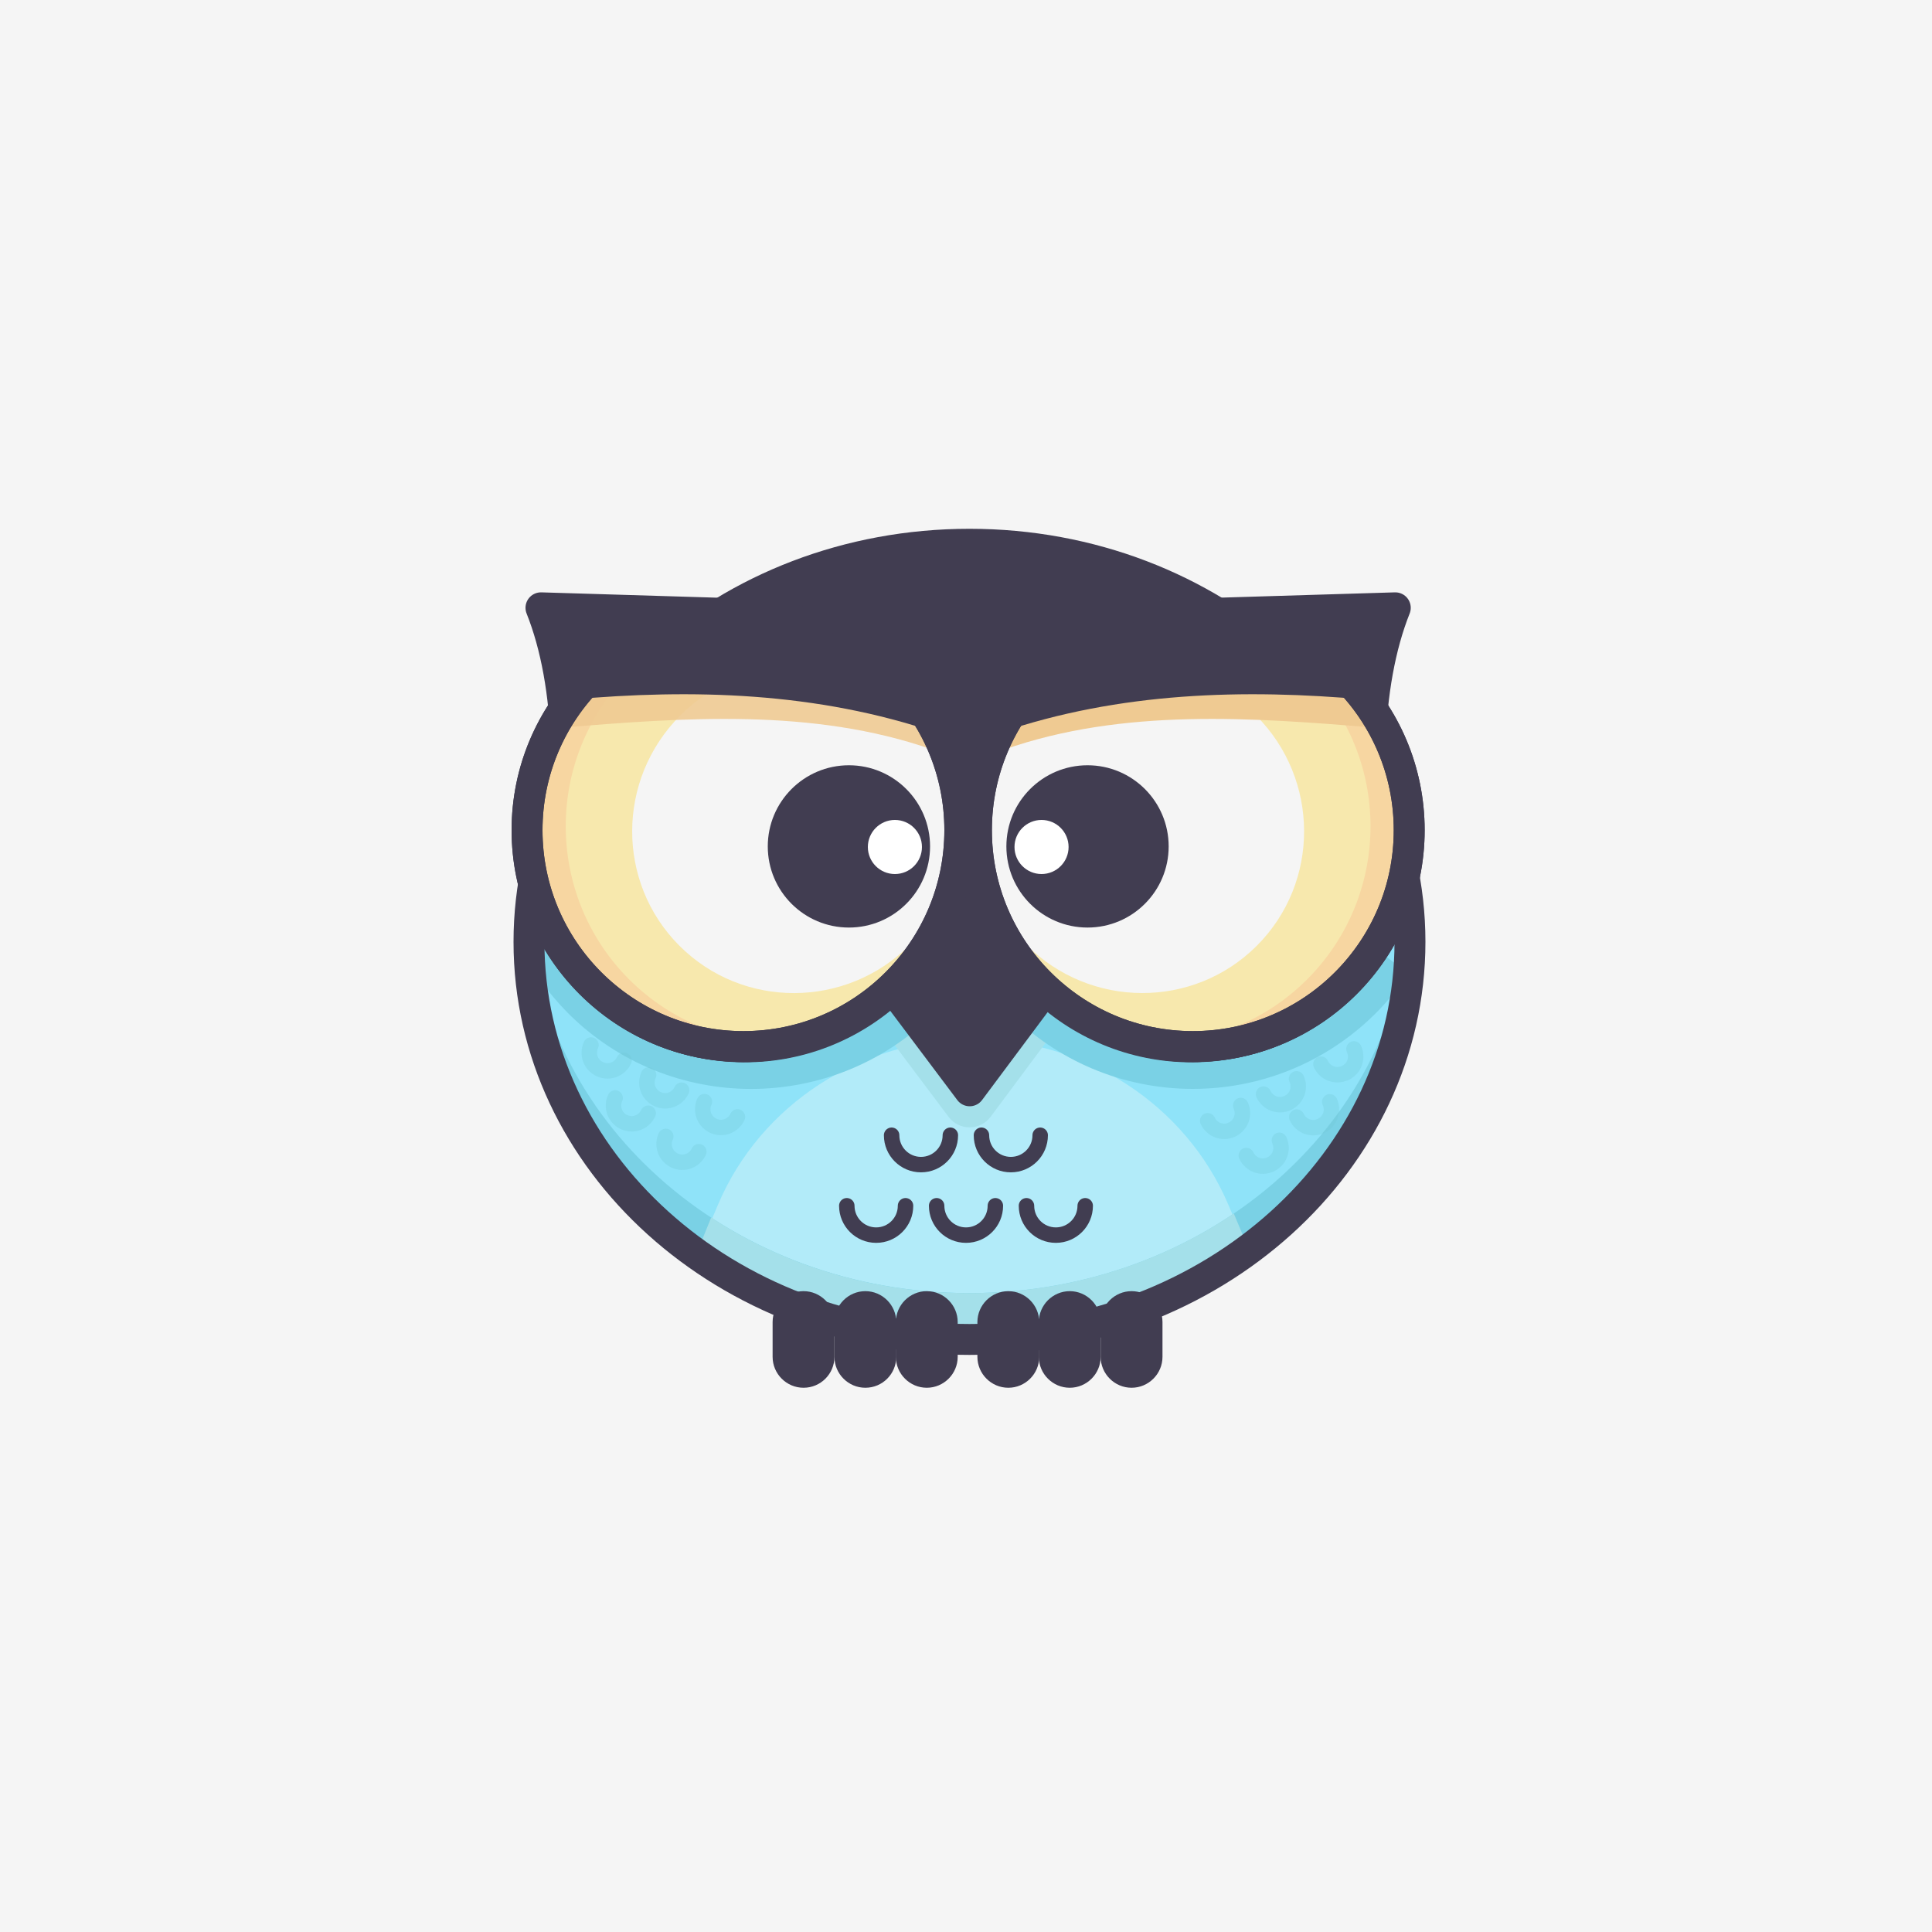
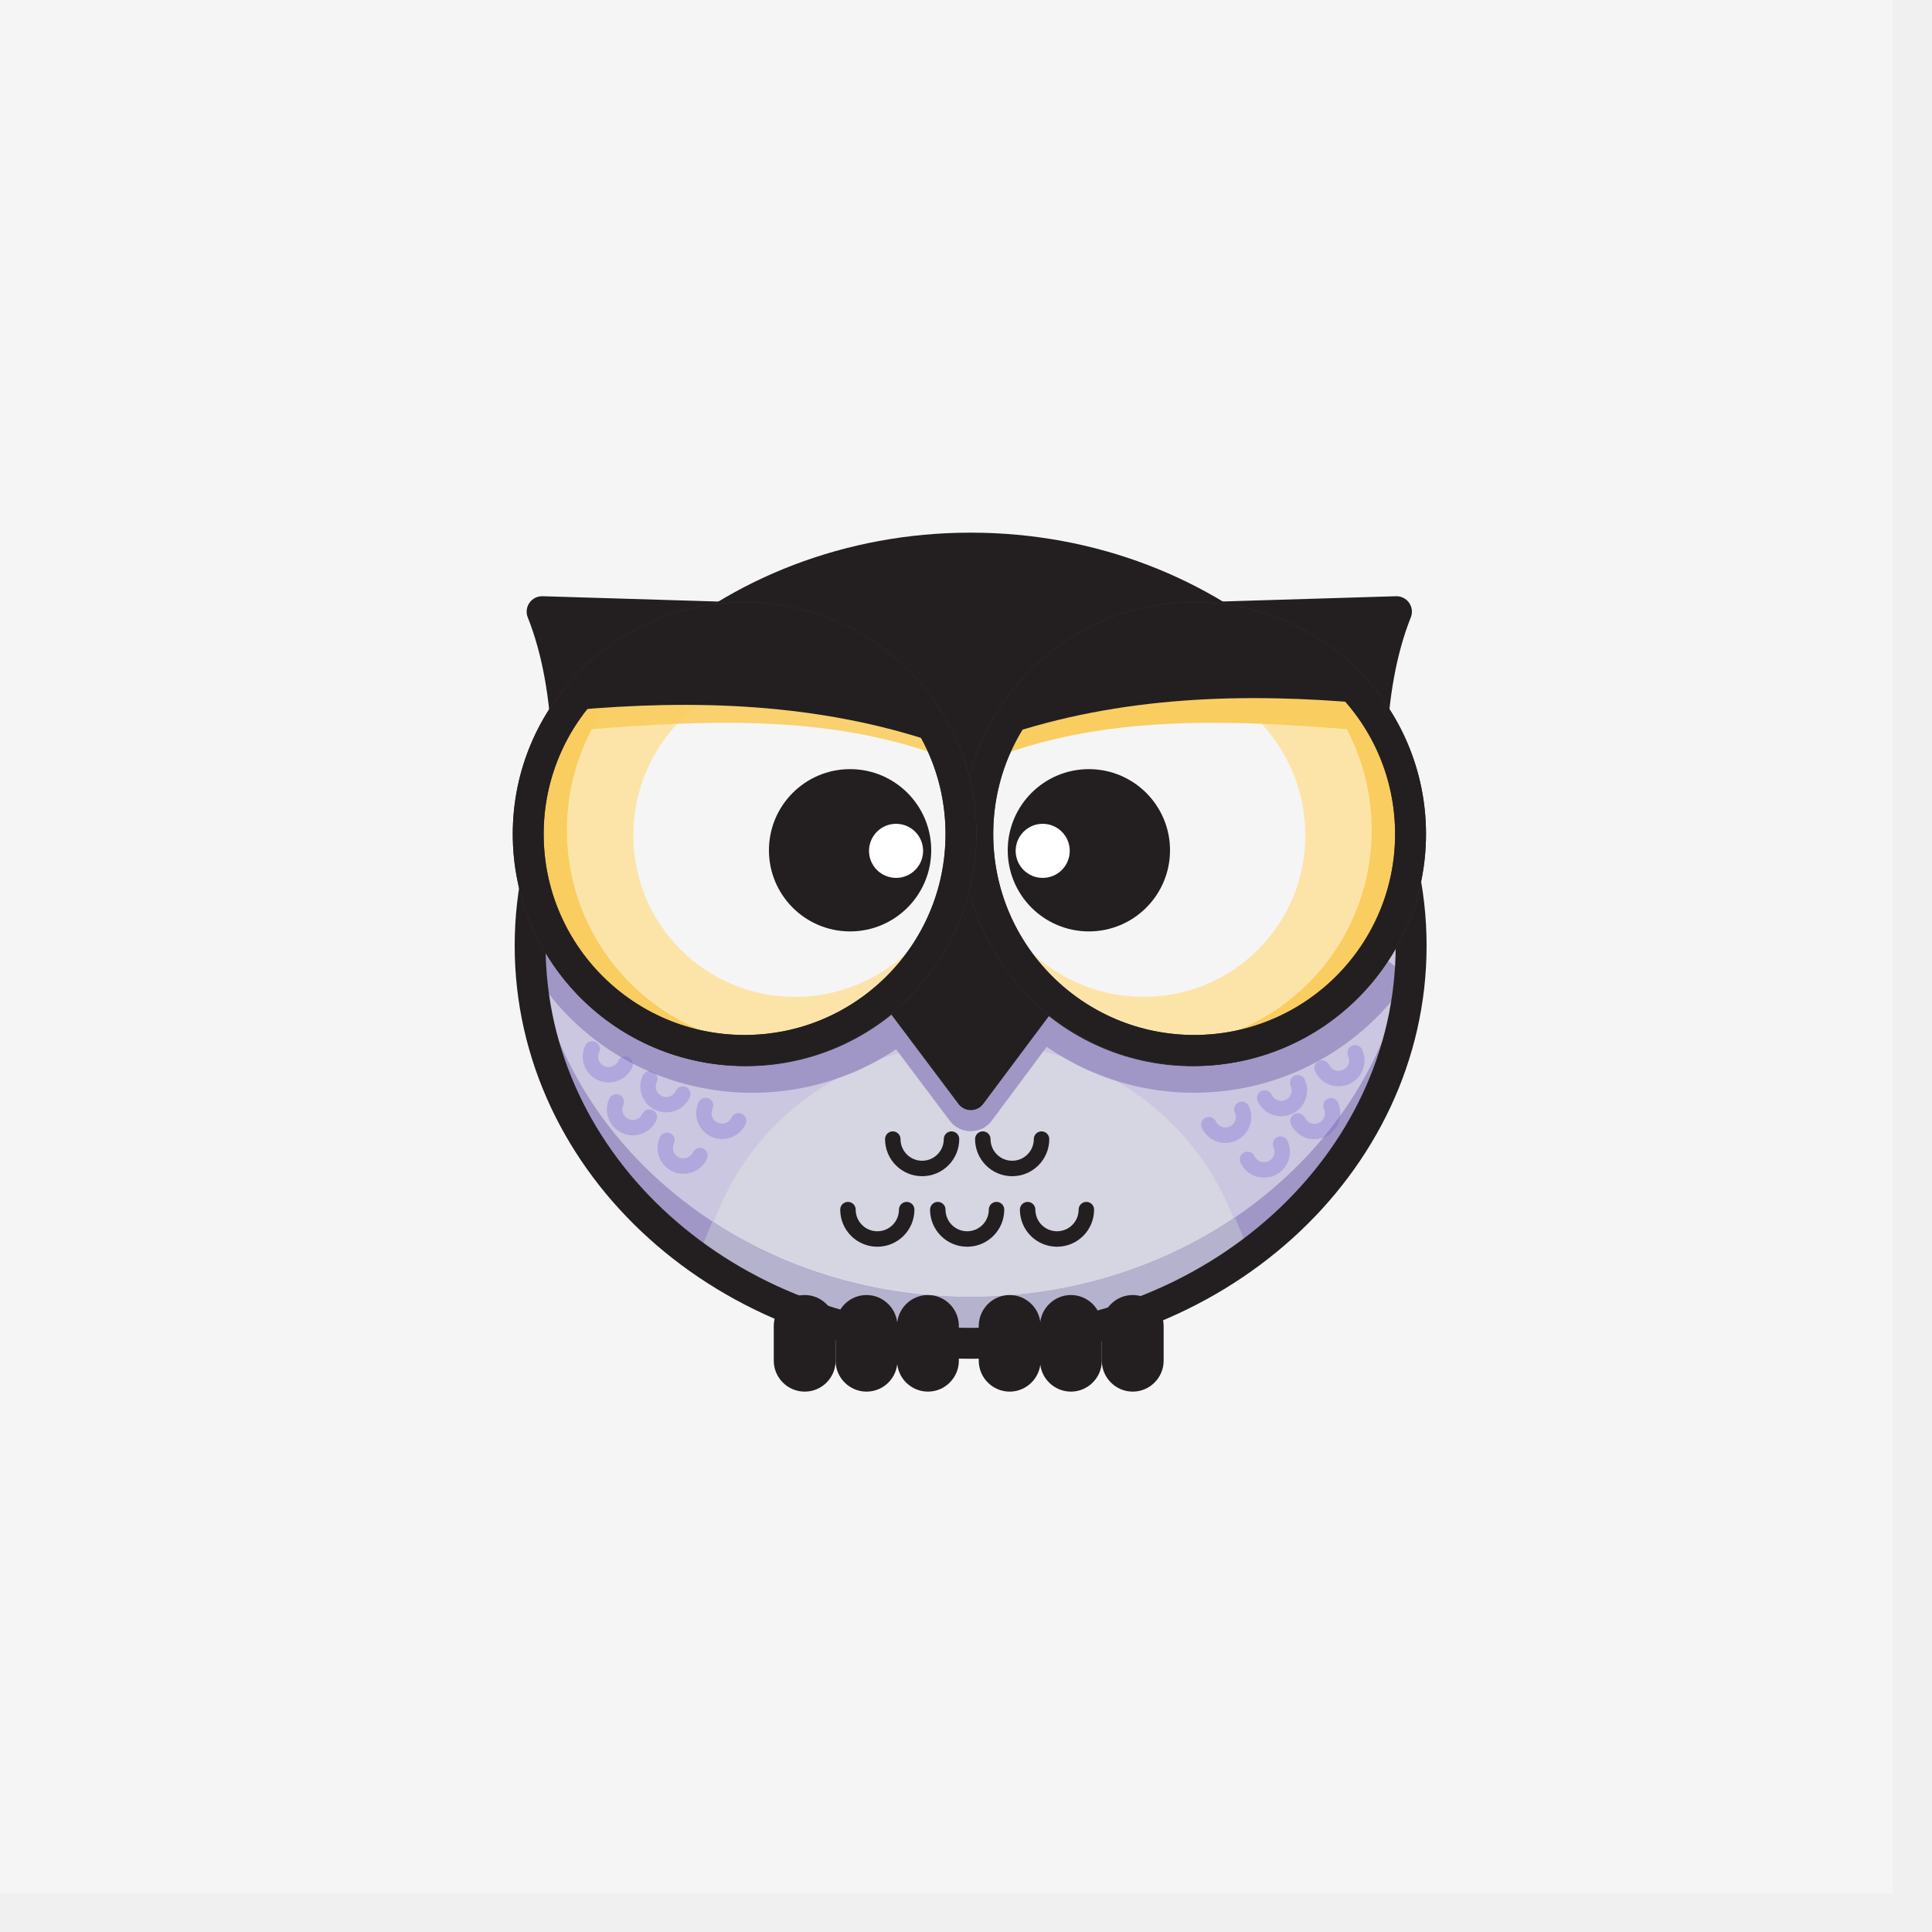
- <svg xmlns="http://www.w3.org/2000/svg" version="1.1" id="Layer_1" x="0px" y="0px" viewBox="0 0 1000 1000" style="enable-background:new 0 0 1000 1000;" xml:space="preserve">
-   <style type="text/css">
- 		.st0{fill:#F5F5F5;}
- 		.st1{fill:#413D51;}
- 		.st2{fill:#8FE3F9;}
- 		.st3{fill:#B2EBF9;}
- 		.st4{fill:#A4E0EA;}
- 		.st5{fill:#7AD1E5;}
- 		.st6{fill:none;stroke:#413D51;stroke-width:16;stroke-linecap:round;stroke-linejoin:round;stroke-miterlimit:10;}
- 		.st7{fill:#F7E8AD;}
- 		.st8{fill:#F7D6A1;}
- 		.st9{fill:#EFCA92;}
- 		.st10{fill:#FFFFFF;}
- 		.st11{opacity:0.89;fill:#EFCA92;}
- 		.st12{fill:none;stroke:#413D51;stroke-width:8;stroke-linecap:round;stroke-linejoin:round;stroke-miterlimit:10;}
- 		.st13{opacity:0.31;fill:none;stroke:#72C8D6;stroke-width:8;stroke-linecap:round;stroke-linejoin:round;stroke-miterlimit:10;}
- </style>
-   <rect class="st0" width="1000" height="1000" />
+ <svg xmlns="http://www.w3.org/2000/svg" id="Layer_1" version="1.1" viewBox="0 0 1000 1000">
+   <defs>
+     <style>
+       .st0 {
+         fill: #8fe3f9;
+       }
+ 
+       .st1 {
+         fill: #fce4a9;
+       }
+ 
+       .st2 {
+         fill: #fff;
+       }
+ 
+       .st3, .st4 {
+         stroke: #231f20;
+       }
+ 
+       .st3, .st4, .st5, .st6 {
+         fill: none;
+         stroke-linecap: round;
+         stroke-linejoin: round;
+       }
+ 
+       .st3, .st5 {
+         stroke-width: 16px;
+       }
+ 
+       .st7 {
+         fill: #ccc7e0;
+       }
+ 
+       .st8 {
+         fill: #f7e8ad;
+       }
+ 
+       .st4, .st6 {
+         stroke-width: 8px;
+       }
+ 
+       .st9 {
+         fill: #231f20;
+       }
+ 
+       .st5 {
+         stroke: #413d51;
+       }
+ 
+       .st6 {
+         opacity: .3;
+         stroke: #705fd3;
+       }
+ 
+       .st6, .st10 {
+         isolation: isolate;
+       }
+ 
+       .st10 {
+         opacity: .9;
+       }
+ 
+       .st10, .st11 {
+         fill: #f9cd5f;
+       }
+ 
+       .st12 {
+         fill: #d6d5e2;
+       }
+ 
+       .st13 {
+         fill: #a197c6;
+       }
+ 
+       .st14 {
+         fill: #f5f5f5;
+       }
+ 
+       .st15 {
+         fill: #b4b2cc;
+       }
+     </style>
+   </defs>
+   <rect class="st14" x="-20.3" y="-19.9" width="1000" height="1000" />
  <g>
-     <ellipse id="XMLID_2_" class="st2" cx="501.8" cy="487.5" rx="228" ry="205.8" />
-     <ellipse id="XMLID_188_" class="st2" cx="501.8" cy="487.5" rx="228" ry="205.8" />
-     <path id="XMLID_193_" class="st3" d="M507.8,689.3c52.1,0,100.1-15.3,138.5-41l-10.5-24.7c-22-51.9-74.2-85.8-132.1-85.8l0,0   c-57.9,0-110.1,33.9-132.1,85.8l-8.6,20.4C402.3,672.3,452.8,689.3,507.8,689.3z" />
-     <path id="XMLID_189_" class="st4" d="M501.7,470.3l-43.6,64l32.9,43.8c5.4,7.2,16.3,7.2,21.7,0l32.6-43.8L501.7,470.3z" />
-     <path id="XMLID_192_" class="st5" d="M501.8,669.3c-121.5,0-220.7-85.7-227.6-193.8c-0.3,4-0.4,8-0.4,12   c0,113.6,102.1,205.8,228,205.8s228-92.1,228-205.8c0-4-0.1-8-0.4-12C722.5,583.6,623.2,669.3,501.8,669.3z" />
-     <path id="XMLID_76_" class="st4" d="M638.6,628.1c-38.1,25.8-85.5,41.2-136.8,41.2c-50,0-96.2-14.5-133.7-39.1l-5,12.3   c39.4,29.2,89.8,46.8,144.8,46.8c49.7,0,95.7-14.4,133.2-38.8c1.8-1.2,3.5-2.5,5.3-3.8L638.6,628.1z" />
-     <path id="XMLID_186_" class="st5" d="M268.2,488.2c6.4,13.1,15,25.3,25.8,36.2c52.3,52.3,137.2,52.3,189.5,0   c43.8-43.8,50.9-110.3,21.5-161.5" />
-     <path id="XMLID_185_" class="st5" d="M729,503.8c-24,36.1-65,59.8-111.6,59.8c-74,0-134-60-134-134c0-33,11.9-63.2,31.7-86.6" />
-     <ellipse id="XMLID_75_" class="st6" cx="501.8" cy="487.5" rx="228" ry="205.8" />
-     <polygon id="XMLID_74_" class="st1" points="501.7,442.3 458.1,506.3 501.9,564.6 545.4,506.3  " />
-     <polygon id="XMLID_73_" class="st6" points="501.7,442.3 458.1,506.3 501.9,564.6 545.4,506.3  " />
-     <path id="XMLID_72_" class="st1" d="M600.7,303.9c-30-14-64.1-21.9-100-21.9s-70,7.9-100,21.9v140.1h200V303.9z" />
-     <g id="XMLID_58_">
-       <path id="XMLID_71_" class="st1" d="M613.5,317.9l108.7-3.3c-15.7,39.3-17.8,98.4-4.1,163c-17.4,36.8-54.4,62.9-97.9,64.2l0,0    c-61.8,1.9-113.5-46.7-115.3-108.6l0,0C503,371.4,551.6,319.8,613.5,317.9z" />
-       <path id="XMLID_70_" class="st6" d="M613.5,317.9l108.7-3.3c-15.7,39.3-17.8,98.4-4.1,163c-17.4,36.8-54.4,62.9-97.9,64.2l0,0    c-61.8,1.9-113.5-46.7-115.3-108.6l0,0C503,371.4,551.6,319.8,613.5,317.9z" />
-       <circle id="XMLID_69_" class="st7" cx="617.4" cy="429.7" r="112" />
-       <circle id="XMLID_5_" class="st7" cx="617.4" cy="429.7" r="112" />
-       <path id="XMLID_86_" class="st8" d="M696.6,350.5c-21.5-21.5-49.7-32.4-77.9-32.8c21.2,4.1,41.5,14.3,57.9,30.8    c43.7,43.7,43.7,114.6,0,158.4c-22.2,22.2-51.4,33.1-80.4,32.8c35.3,6.8,73.1-3.5,100.4-30.8C740.3,465.1,740.3,394.2,696.6,350.5    z" />
-       <ellipse id="XMLID_3_" transform="matrix(0.7071 -0.7071 0.7071 0.7071 -130.8246 543.5441)" class="st0" cx="590.7" cy="429.7" rx="84" ry="84.6" />
-       <path id="XMLID_12_" class="st9" d="M711.4,376.6c-3.1-4-9.1-15-12.8-18.7c-44-43.4-114.9-43-158.3,1.1    c-8.6,8.7-15.5,18.5-20.6,29C581.4,366.3,649,371.5,711.4,376.6z" />
-       <circle id="XMLID_68_" class="st6" cx="617.4" cy="429.7" r="112" />
-       <circle id="XMLID_67_" class="st6" cx="617.4" cy="429.7" r="112" />
-       <path id="XMLID_66_" class="st1" d="M706.7,362.1c-3.1-4-6.4-7.9-10.1-11.6c-43.7-43.7-114.6-43.7-158.4,0    c-8.7,8.7-15.6,18.4-20.8,28.8C579.4,358.1,644.3,356.5,706.7,362.1z" />
-       <circle id="XMLID_57_" class="st1" cx="562.9" cy="438.1" r="42" />
-       <circle id="XMLID_56_" class="st10" cx="539.1" cy="438.4" r="14" />
-     </g>
-     <g id="XMLID_26_">
-       <path id="XMLID_89_" class="st1" d="M388.8,317.9L280,314.6c15.7,39.3,17.8,98.4,4.1,163c17.4,36.8,54.4,62.9,97.9,64.2l0,0    c61.8,1.9,113.5-46.7,115.3-108.6l0,0C499.2,371.4,450.6,319.8,388.8,317.9z" />
-       <path id="XMLID_88_" class="st6" d="M388.8,317.9L280,314.6c15.7,39.3,17.8,98.4,4.1,163c17.4,36.8,54.4,62.9,97.9,64.2l0,0    c61.8,1.9,113.5-46.7,115.3-108.6l0,0C499.2,371.4,450.6,319.8,388.8,317.9z" />
-       <circle id="XMLID_87_" class="st7" cx="384.8" cy="429.7" r="112" />
-       <circle id="XMLID_84_" class="st7" cx="384.8" cy="429.7" r="112" />
-       <path id="XMLID_65_" class="st8" d="M305.6,350.5c21.5-21.5,49.7-32.4,77.9-32.8c-21.2,4.1-41.5,14.3-57.9,30.8    c-43.7,43.7-43.7,114.6,0,158.4c22.2,22.2,51.4,33.1,80.4,32.8c-35.3,6.8-73.1-3.5-100.4-30.8    C261.9,465.1,261.9,394.2,305.6,350.5z" />
-       <ellipse id="XMLID_64_" transform="matrix(0.7071 -0.7071 0.7071 0.7071 -183.3021 416.8521)" class="st0" cx="411.5" cy="429.7" rx="84.6" ry="84" />
-       <path id="XMLID_63_" class="st11" d="M290.9,376.6c3.1-4,9.1-15,12.8-18.7c44-43.4,114.9-43,158.3,1.1c8.6,8.7,15.5,18.5,20.6,29    C420.8,366.3,353.2,371.5,290.9,376.6z" />
-       <circle id="XMLID_62_" class="st6" cx="384.8" cy="429.7" r="112" />
-       <circle id="XMLID_61_" class="st6" cx="384.8" cy="429.7" r="112" />
-       <path id="XMLID_60_" class="st1" d="M295.6,362.1c3.1-4,6.4-7.9,10.1-11.6c43.7-43.7,114.6-43.7,158.4,0    c8.7,8.7,15.6,18.4,20.8,28.8C422.9,358.1,357.9,356.5,295.6,362.1z" />
-       <circle id="XMLID_59_" class="st1" cx="439.4" cy="438.1" r="42" />
-       <circle id="XMLID_37_" class="st10" cx="463.2" cy="438.4" r="14" />
-     </g>
-     <path id="XMLID_19_" class="st1" d="M447.9,718.3L447.9,718.3c-8.8,0-16-7.2-16-16v-18c0-8.8,7.2-16,16-16h0c8.8,0,16,7.2,16,16v18   C463.9,711.1,456.8,718.3,447.9,718.3z" />
-     <path id="XMLID_17_" class="st1" d="M415.9,718.3L415.9,718.3c-8.8,0-16-7.2-16-16v-18c0-8.8,7.2-16,16-16h0c8.8,0,16,7.2,16,16v18   C431.9,711.1,424.8,718.3,415.9,718.3z" />
-     <path id="XMLID_16_" class="st1" d="M479.7,718.3L479.7,718.3c-8.8,0-16-7.2-16-16v-18c0-8.8,7.2-16,16-16h0c8.8,0,16,7.2,16,16v18   C495.7,711.1,488.5,718.3,479.7,718.3z" />
-     <path id="XMLID_15_" class="st1" d="M521.9,718.3L521.9,718.3c-8.8,0-16-7.2-16-16v-18c0-8.8,7.2-16,16-16h0c8.8,0,16,7.2,16,16v18   C537.9,711.1,530.7,718.3,521.9,718.3z" />
-     <path id="XMLID_14_" class="st1" d="M553.7,718.3L553.7,718.3c-8.8,0-16-7.2-16-16v-18c0-8.8,7.2-16,16-16h0c8.8,0,16,7.2,16,16v18   C569.7,711.1,562.5,718.3,553.7,718.3z" />
-     <path id="XMLID_13_" class="st1" d="M585.7,718.3L585.7,718.3c-8.8,0-16-7.2-16-16v-18c0-8.8,7.2-16,16-16h0c8.8,0,16,7.2,16,16v18   C601.7,711.1,594.5,718.3,585.7,718.3z" />
-     <path id="XMLID_11_" class="st12" d="M491.9,587.6c0,8.4-6.8,15.2-15.2,15.2c-8.4,0-15.2-6.8-15.2-15.2" />
-     <path id="XMLID_9_" class="st12" d="M538.4,587.6c0,8.4-6.8,15.2-15.2,15.2c-8.4,0-15.2-6.8-15.2-15.2" />
-     <path id="XMLID_10_" class="st13" d="M323,548.8c-2.2,4.7-7.7,6.8-12.5,4.6s-6.8-7.7-4.6-12.5" />
-     <path id="XMLID_1_" class="st13" d="M352.8,564.3c-2.2,4.7-7.7,6.8-12.5,4.6c-4.7-2.2-6.8-7.7-4.6-12.5" />
-     <path id="XMLID_78_" class="st13" d="M335.5,576.2c-2.2,4.7-7.7,6.8-12.5,4.6c-4.7-2.2-6.8-7.7-4.6-12.5" />
-     <path id="XMLID_77_" class="st13" d="M361.7,596.1c-2.2,4.7-7.7,6.8-12.5,4.6c-4.7-2.2-6.8-7.7-4.6-12.5" />
-     <path id="XMLID_79_" class="st13" d="M381.7,578.1c-2.2,4.7-7.7,6.8-12.5,4.6c-4.7-2.2-6.8-7.7-4.6-12.5" />
-     <path id="XMLID_85_" class="st13" d="M683.7,550.8c2.2,4.7,7.7,6.8,12.5,4.6s6.8-7.7,4.6-12.5" />
-     <path id="XMLID_83_" class="st13" d="M654,566.3c2.2,4.7,7.7,6.8,12.5,4.6c4.7-2.2,6.8-7.7,4.6-12.5" />
-     <path id="XMLID_82_" class="st13" d="M671.2,578.2c2.2,4.7,7.7,6.8,12.5,4.6c4.7-2.2,6.8-7.7,4.6-12.5" />
-     <path id="XMLID_81_" class="st13" d="M645.1,598.1c2.2,4.7,7.7,6.8,12.5,4.6c4.7-2.2,6.8-7.7,4.6-12.5" />
-     <path id="XMLID_80_" class="st13" d="M625.1,580.1c2.2,4.7,7.7,6.8,12.5,4.6c4.7-2.2,6.8-7.7,4.6-12.5" />
-     <path id="XMLID_8_" class="st12" d="M468.7,624.1c0,8.4-6.8,15.2-15.2,15.2c-8.4,0-15.2-6.8-15.2-15.2" />
-     <path id="XMLID_7_" class="st12" d="M515.2,624.1c0,8.4-6.8,15.2-15.2,15.2s-15.2-6.8-15.2-15.2" />
-     <path id="XMLID_6_" class="st12" d="M561.7,624.1c0,8.4-6.8,15.2-15.2,15.2c-8.4,0-15.2-6.8-15.2-15.2" />
+     <ellipse class="st0" cx="502.4" cy="489.5" rx="228" ry="205.8" />
+     <ellipse class="st7" cx="502.4" cy="493.2" rx="228" ry="205.8" />
+     <path class="st12" d="M508.4,691.3c52.1,0,100.1-15.3,138.5-41l-10.5-24.7c-22-51.9-74.2-85.8-132.1-85.8h0c-57.9,0-110.1,33.9-132.1,85.8l-8.6,20.4c39.3,28.3,89.8,45.3,144.8,45.3Z" />
+     <path class="st13" d="M502.3,472.3l-43.6,64,32.9,43.8c5.4,7.2,16.3,7.2,21.7,0l32.6-43.8-43.6-64Z" />
+     <path class="st13" d="M502.4,671.3c-121.5,0-220.7-85.7-227.6-193.8-.3,4-.4,8-.4,12,0,113.6,102.1,205.8,228,205.8s228-92.1,228-205.8,0-8-.4-12c-6.9,108.1-106.2,193.8-227.6,193.8Z" />
+     <path class="st15" d="M639.2,630.1c-38.1,25.8-85.5,41.2-136.8,41.2s-96.2-14.5-133.7-39.1l-5,12.3c39.4,29.2,89.8,46.8,144.8,46.8s95.7-14.4,133.2-38.8c1.8-1.2,3.5-2.5,5.3-3.8l-7.8-18.6Z" />
+     <path class="st13" d="M268.8,490.2c6.4,13.1,15,25.3,25.8,36.2,52.3,52.3,137.2,52.3,189.5,0s50.9-110.3,21.5-161.5" />
+     <path class="st13" d="M729.6,505.8c-24,36.1-65,59.8-111.6,59.8-74,0-134-60-134-134s11.9-63.2,31.7-86.6" />
+     <ellipse class="st3" cx="502.4" cy="489.5" rx="228" ry="205.8" />
+     <polygon class="st9" points="502.3 444.3 458.7 508.3 502.5 566.6 546.1 508.3 502.3 444.3" />
+     <polygon class="st3" points="502.3 444.3 458.7 508.3 502.5 566.6 546.1 508.3 502.3 444.3" />
+     <path class="st9" d="M601.3,305.9c-30-14-64.1-21.9-100-21.9s-70,7.9-100,21.9v140.1h200v-140.1Z" />
+     <path class="st9" d="M614.1,319.9l108.7-3.3c-15.7,39.3-17.8,98.4-4.1,163-17.4,36.8-54.4,62.9-97.9,64.2h0c-61.8,1.9-113.5-46.7-115.3-108.6h0c-1.9-61.8,46.7-113.4,108.6-115.3Z" />
+     <path class="st3" d="M614.1,319.9l108.7-3.3c-15.7,39.3-17.8,98.4-4.1,163-17.4,36.8-54.4,62.9-97.9,64.2h0c-61.8,1.9-113.5-46.7-115.3-108.6h0c-1.9-61.8,46.7-113.4,108.6-115.3Z" />
+     <circle class="st8" cx="618.1" cy="431.7" r="112" />
+     <circle class="st1" cx="618.1" cy="431.7" r="112" />
+     <path class="st11" d="M697.2,352.5c-21.5-21.5-49.7-32.4-77.9-32.8,21.2,4.1,41.5,14.3,57.9,30.8,43.7,43.7,43.7,114.6,0,158.4-22.2,22.2-51.4,33.1-80.4,32.8,35.3,6.8,73.1-3.5,100.4-30.8,43.7-43.8,43.7-114.7,0-158.4Z" />
+     <ellipse class="st14" cx="591.4" cy="431.7" rx="84" ry="84.6" transform="translate(-132.1 544.6) rotate(-45)" />
+     <path class="st11" d="M712.1,378.6c-3.1-4-9.1-15-12.8-18.7-44-43.4-114.9-43-158.3,1.1-8.6,8.7-15.5,18.5-20.6,29,61.7-21.7,129.3-16.5,191.7-11.4Z" />
+     <circle class="st5" cx="618.1" cy="431.7" r="112" />
+     <circle class="st3" cx="618.1" cy="431.7" r="112" />
+     <path class="st9" d="M707.3,364.1c-3.1-4-6.4-7.9-10.1-11.6-43.7-43.7-114.6-43.7-158.4,0-8.7,8.7-15.6,18.4-20.8,28.8,62-21.2,126.9-22.8,189.3-17.2Z" />
+     <circle class="st9" cx="563.6" cy="440.1" r="42" />
+     <circle class="st2" cx="539.7" cy="440.4" r="14" />
+     <path class="st9" d="M396.2,321.4l-108.8-3.3c15.7,39.3,17.8,98.4,4.1,163,17.4,36.8,54.4,62.9,97.9,64.2h0c61.8,1.9,113.5-46.7,115.3-108.6h0c1.9-61.8-46.7-113.4-108.5-115.3Z" />
+     <path class="st3" d="M389.4,319.9l-108.8-3.3c15.7,39.3,17.8,98.4,4.1,163,17.4,36.8,54.4,62.9,97.9,64.2h0c61.8,1.9,113.5-46.7,115.3-108.6h0c1.9-61.8-46.7-113.4-108.5-115.3Z" />
+     <circle class="st8" cx="385.4" cy="431.7" r="112" />
+     <circle class="st1" cx="385.4" cy="431.7" r="112" />
+     <path class="st11" d="M306.2,352.5c21.5-21.5,49.7-32.4,77.9-32.8-21.2,4.1-41.5,14.3-57.9,30.8-43.7,43.7-43.7,114.6,0,158.4,22.2,22.2,51.4,33.1,80.4,32.8-35.3,6.8-73.1-3.5-100.4-30.8-43.7-43.8-43.7-114.7,0-158.4Z" />
+     <ellipse class="st14" cx="412.2" cy="431.7" rx="84.6" ry="84" transform="translate(-184.6 417.9) rotate(-45)" />
+     <path class="st10" d="M291.5,378.6c3.1-4,9.1-15,12.8-18.7,44-43.4,114.9-43,158.3,1.1,8.6,8.7,15.5,18.5,20.6,29-61.8-21.7-129.4-16.5-191.7-11.4Z" />
+     <circle class="st5" cx="385.4" cy="431.7" r="112" />
+     <circle class="st3" cx="385.4" cy="431.7" r="112" />
+     <path class="st9" d="M296.2,367.6c3.1-4,6.4-7.9,10.1-11.6,43.7-43.7,114.6-43.7,158.4,0,8.7,8.7,15.6,18.4,20.8,28.8-62-21.2-127-22.8-189.3-17.2Z" />
+     <circle class="st9" cx="440" cy="440.1" r="42" />
+     <circle class="st2" cx="463.8" cy="440.4" r="14" />
+     <path class="st9" d="M448.5,720.3h0c-8.8,0-16-7.2-16-16v-18c0-8.8,7.2-16,16-16h0c8.8,0,16,7.2,16,16v18c0,8.8-7.1,16-16,16Z" />
+     <path class="st9" d="M416.5,720.3h0c-8.8,0-16-7.2-16-16v-18c0-8.8,7.2-16,16-16h0c8.8,0,16,7.2,16,16v18c0,8.8-7.1,16-16,16Z" />
+     <path class="st9" d="M480.3,720.3h0c-8.8,0-16-7.2-16-16v-18c0-8.8,7.2-16,16-16h0c8.8,0,16,7.2,16,16v18c0,8.8-7.2,16-16,16Z" />
+     <path class="st9" d="M522.6,720.3h0c-8.8,0-16-7.2-16-16v-18c0-8.8,7.2-16,16-16h0c8.8,0,16,7.2,16,16v18c0,8.8-7.2,16-16,16Z" />
+     <path class="st9" d="M554.3,720.3h0c-8.8,0-16-7.2-16-16v-18c0-8.8,7.2-16,16-16h0c8.8,0,16,7.2,16,16v18c0,8.8-7.2,16-16,16Z" />
+     <path class="st9" d="M586.3,720.3h0c-8.8,0-16-7.2-16-16v-18c0-8.8,7.2-16,16-16h0c8.8,0,16,7.2,16,16v18c0,8.8-7.2,16-16,16Z" />
+     <path class="st4" d="M492.5,589.6c0,8.4-6.8,15.2-15.2,15.2s-15.2-6.8-15.2-15.2" />
+     <path class="st4" d="M539.1,589.6c0,8.4-6.8,15.2-15.2,15.2s-15.2-6.8-15.2-15.2" />
+     <path class="st6" d="M323.6,550.8c-2.2,4.7-7.7,6.8-12.5,4.6s-6.8-7.7-4.6-12.5" />
+     <path class="st6" d="M353.4,566.3c-2.2,4.7-7.7,6.8-12.5,4.6-4.7-2.2-6.8-7.7-4.6-12.5" />
+     <path class="st6" d="M336.1,578.2c-2.2,4.7-7.7,6.8-12.5,4.6-4.7-2.2-6.8-7.7-4.6-12.5" />
+     <path class="st6" d="M362.3,598.1c-2.2,4.7-7.7,6.8-12.5,4.6-4.7-2.2-6.8-7.7-4.6-12.5" />
+     <path class="st6" d="M382.3,580.1c-2.2,4.7-7.7,6.8-12.5,4.6-4.7-2.2-6.8-7.7-4.6-12.5" />
+     <path class="st6" d="M684.3,552.8c2.2,4.7,7.7,6.8,12.5,4.6s6.8-7.7,4.6-12.5" />
+     <path class="st6" d="M654.6,568.3c2.2,4.7,7.7,6.8,12.5,4.6,4.7-2.2,6.8-7.7,4.6-12.5" />
+     <path class="st6" d="M671.8,580.2c2.2,4.7,7.7,6.8,12.5,4.6,4.7-2.2,6.8-7.7,4.6-12.5" />
+     <path class="st6" d="M645.7,600.1c2.2,4.7,7.7,6.8,12.5,4.6,4.7-2.2,6.8-7.7,4.6-12.5" />
+     <path class="st6" d="M625.7,582.1c2.2,4.7,7.7,6.8,12.5,4.6,4.7-2.2,6.8-7.7,4.6-12.5" />
+     <path class="st4" d="M469.3,626.1c0,8.4-6.8,15.2-15.2,15.2s-15.2-6.8-15.2-15.2" />
+     <path class="st4" d="M515.8,626.1c0,8.4-6.8,15.2-15.2,15.2s-15.2-6.8-15.2-15.2" />
+     <path class="st4" d="M562.3,626.1c0,8.4-6.8,15.2-15.2,15.2s-15.2-6.8-15.2-15.2" />
  </g>
</svg>
